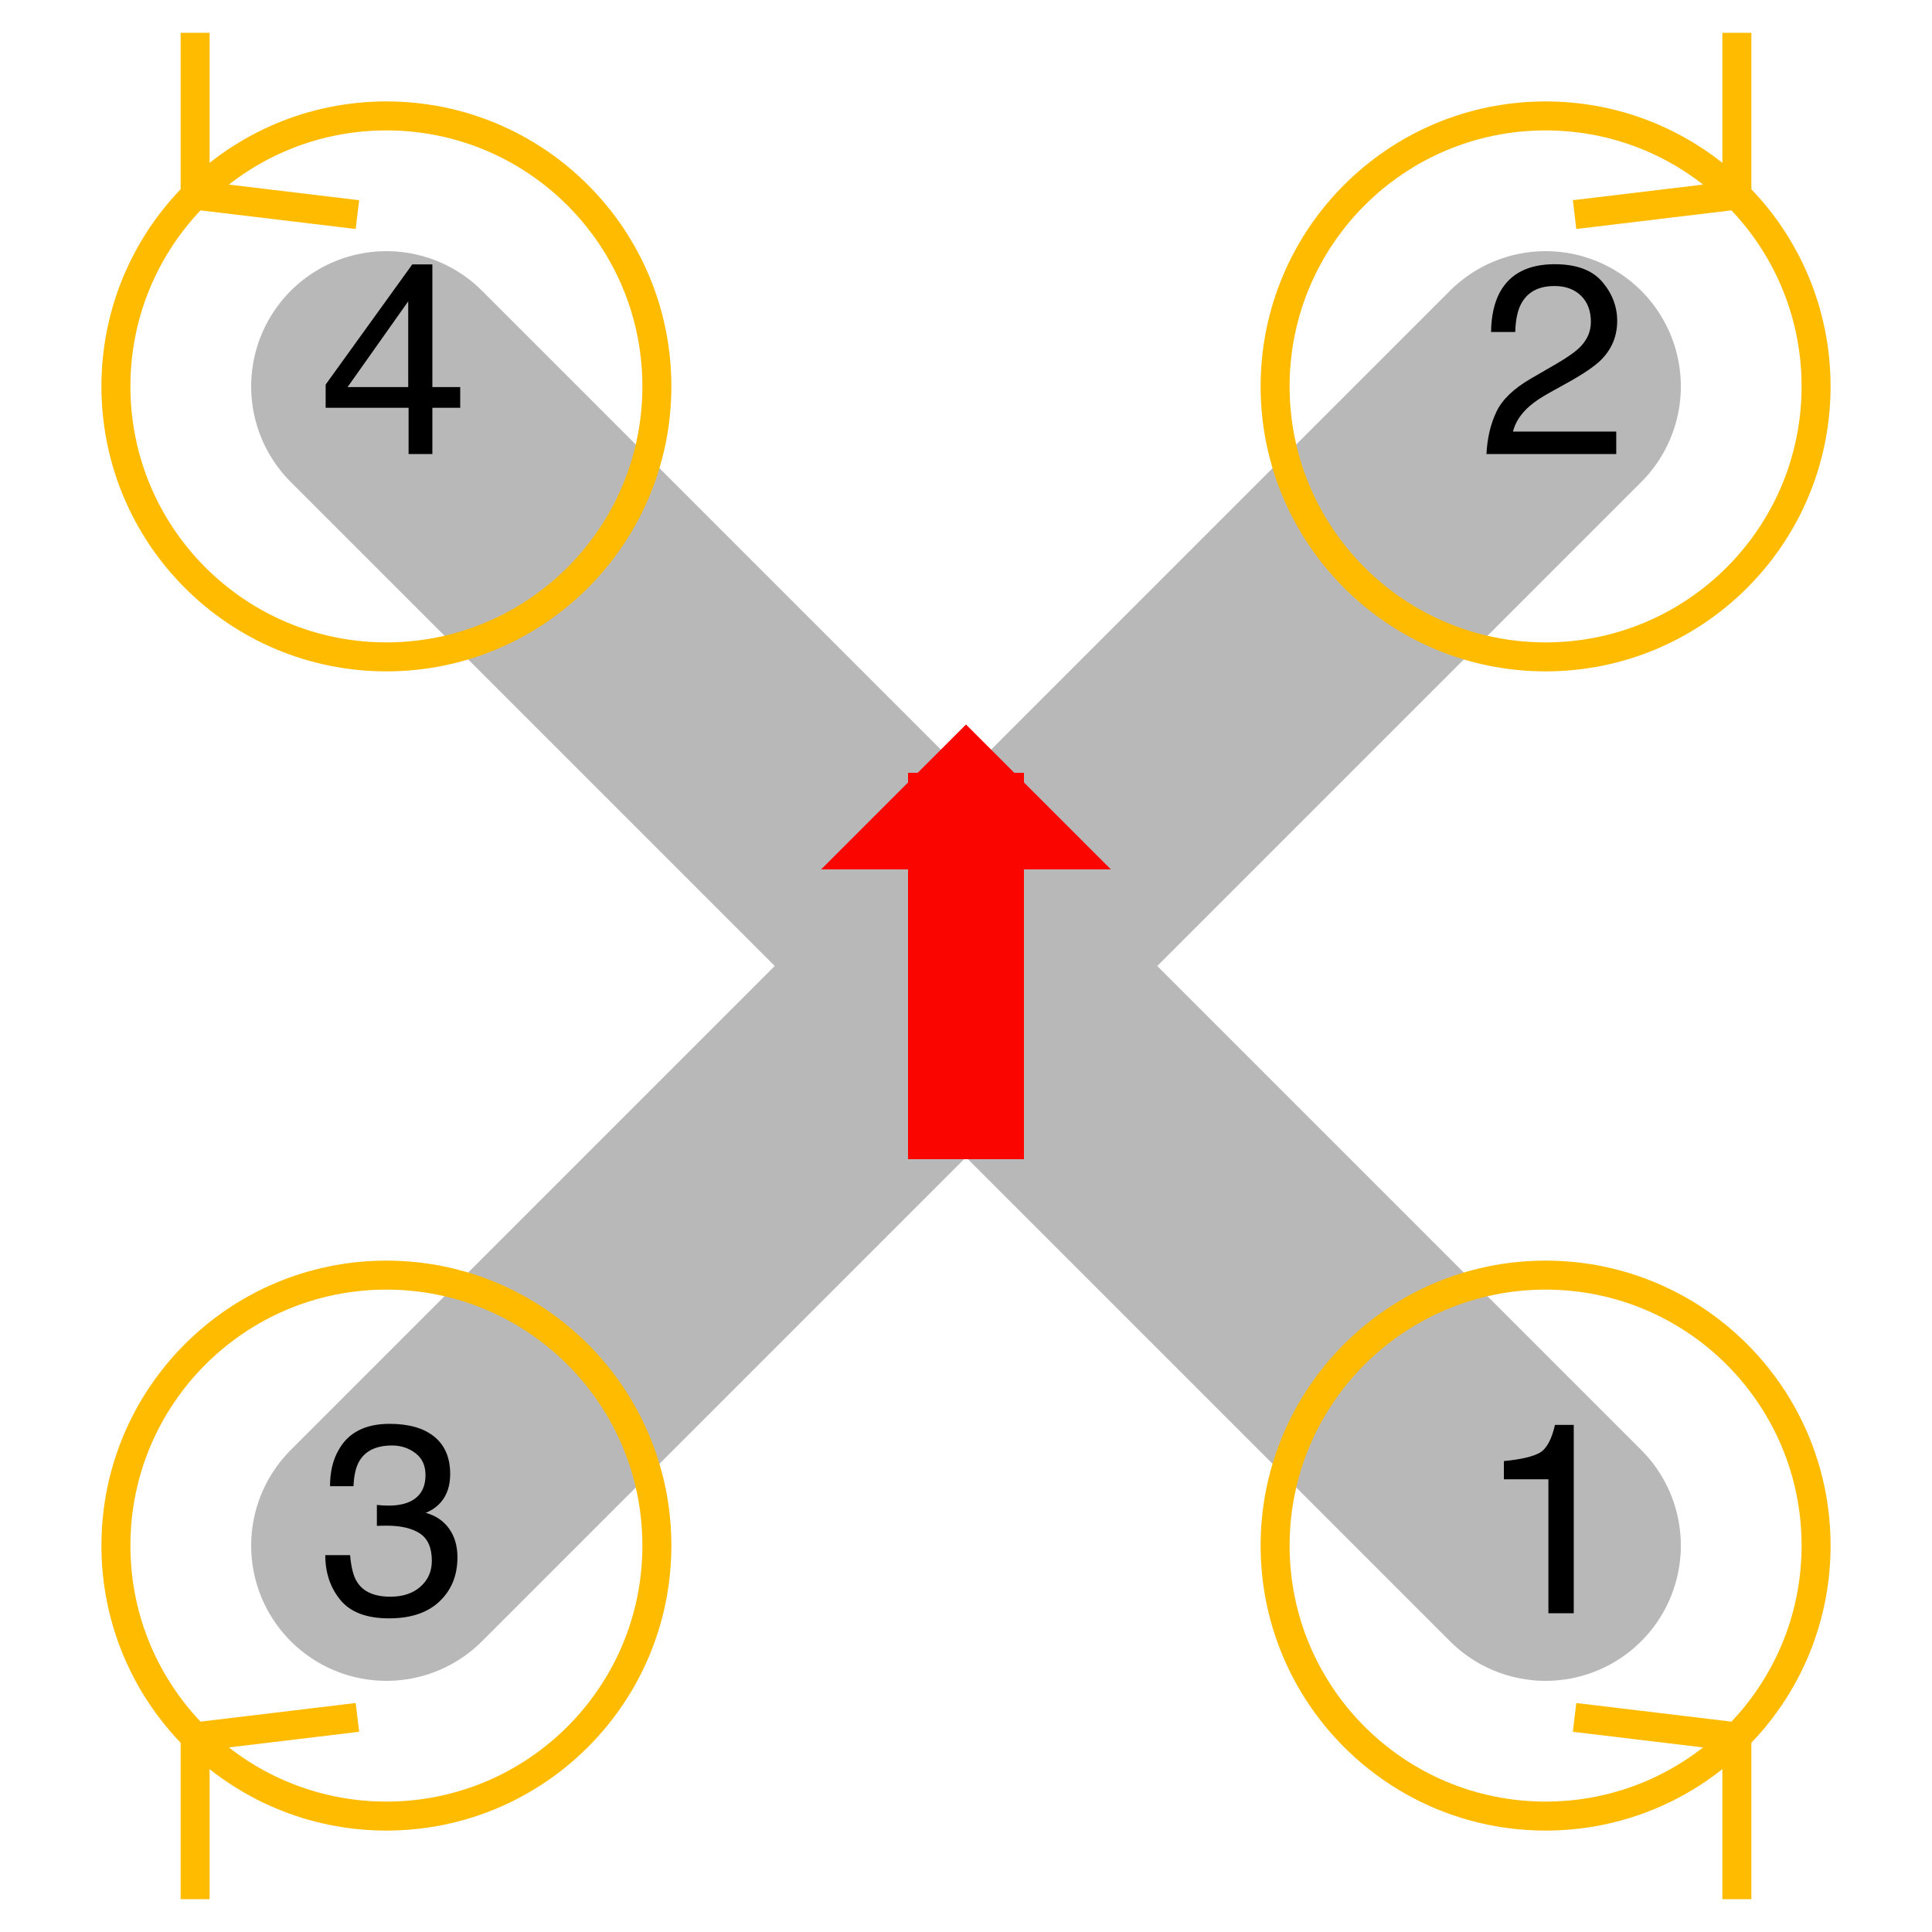
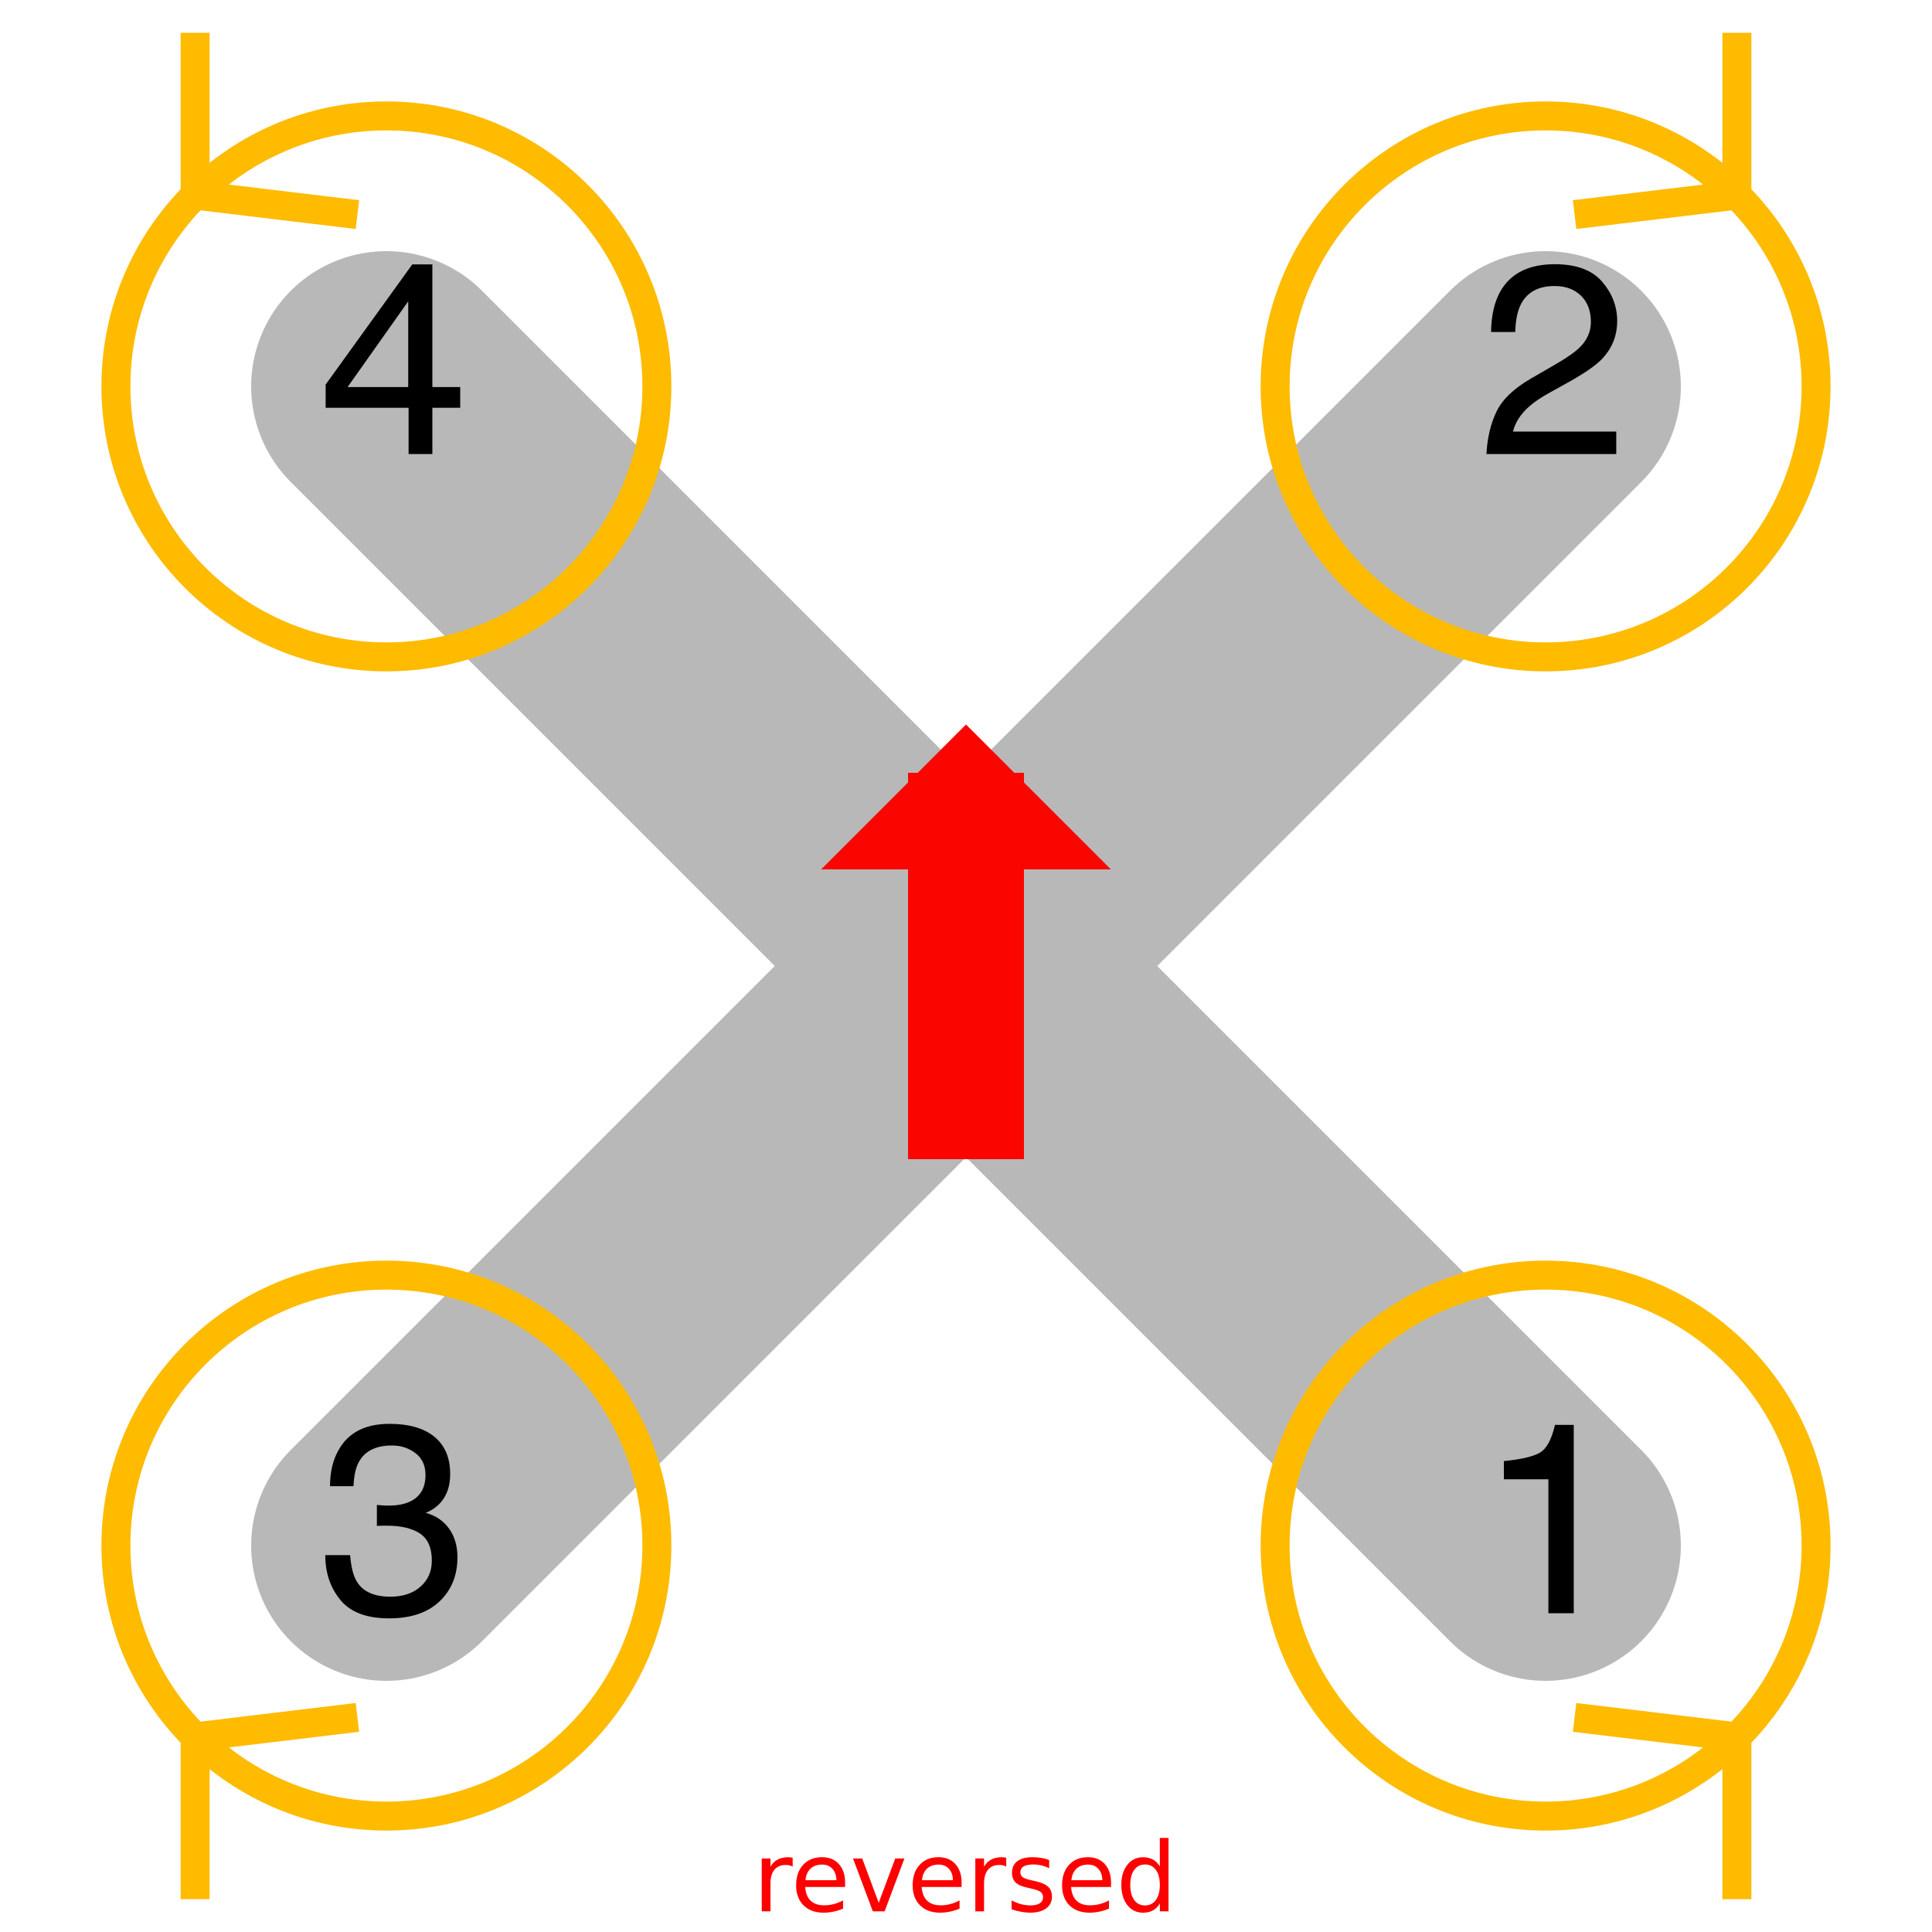
<svg xmlns="http://www.w3.org/2000/svg" xmlns:xlink="http://www.w3.org/1999/xlink" height="200pt" viewBox="0 0 200 200" width="200pt">
-   <symbol id="a" overflow="visible">
+   <symbol id="glyph0-1" overflow="visible">
    <path d="m2.68-13.863v-1.887c1.777-.172 3.016-.461 3.719-.867.703-.406 1.227-1.367 1.57-2.879h1.945v19.496h-2.625v-13.863zm0 0" />
  </symbol>
-   <symbol id="b" overflow="visible">
+   <symbol id="glyph0-2" overflow="visible">
    <path d="m1.922-4.402c.605-1.25 1.789-2.383 3.547-3.402l2.625-1.52c1.176-.684 2-1.266 2.477-1.75.746-.758 1.117-1.621 1.117-2.598 0-1.141-.34-2.043-1.023-2.715-.684-.668-1.594-1.004-2.734-1.004-1.688 0-2.852.637-3.5 1.914-.348.684-.539 1.633-.574 2.844h-2.504c.027-1.703.344-3.094.945-4.172 1.066-1.895 2.949-2.844 5.648-2.844 2.242 0 3.879.609 4.914 1.82s1.551 2.562 1.551 4.047c0 1.566-.551 2.906-1.652 4.02-.641.648-1.785 1.43-3.434 2.352l-1.871 1.039c-.895.492-1.598.961-2.109 1.41-.91.793-1.484 1.672-1.719 2.637h10.688v2.324h-13.438c.09-1.688.441-3.152 1.047-4.402zm0 0" />
  </symbol>
-   <symbol id="c" overflow="visible">
+   <symbol id="glyph0-3" overflow="visible">
    <path d="m2.234-1.375c-1.043-1.27-1.562-2.816-1.562-4.641h2.57c.109 1.266.344 2.188.711 2.762.637 1.031 1.789 1.543 3.457 1.543 1.293 0 2.332-.344 3.117-1.039.785-.691 1.176-1.586 1.176-2.68 0-1.348-.414-2.289-1.238-2.828-.824-.539-1.969-.805-3.438-.805-.164 0-.332 0-.5.004-.168.004-.34.012-.512.02v-2.172c.254.027.469.047.641.055.176.008.363.016.562.016.922 0 1.676-.148 2.27-.438 1.039-.512 1.559-1.422 1.559-2.734 0-.977-.348-1.73-1.039-2.258-.691-.527-1.5-.793-2.422-.793-1.641 0-2.773.547-3.402 1.641-.348.602-.543 1.457-.59 2.57h-2.43c0-1.457.289-2.699.875-3.719 1-1.824 2.766-2.734 5.289-2.734 1.996 0 3.539.445 4.633 1.332 1.094.891 1.641 2.176 1.641 3.863 0 1.203-.32 2.18-.969 2.926-.402.465-.922.828-1.559 1.094 1.031.281 1.836.828 2.414 1.633.578.809.867 1.793.867 2.961 0 1.867-.613 3.391-1.848 4.566-1.23 1.176-2.973 1.762-5.234 1.762-2.316 0-3.996-.633-5.039-1.906zm0 0" />
  </symbol>
-   <symbol id="d" overflow="visible">
+   <symbol id="glyph0-4" overflow="visible">
    <path d="m9.258-6.93v-8.875l-6.277 8.875zm.039 6.93v-4.785h-8.586v-2.406l8.969-12.441h2.078v12.703h2.883v2.145h-2.883v4.785zm0 0" />
  </symbol>
-   <path d="m40 40 120 120m-120 0 120-120" style="fill:none;stroke:#b8b8b8;stroke-width:28;stroke-linecap:round;stroke-linejoin:round;stroke-miterlimit:10" />
-   <path d="m40 188c-15.465 0-28-12.535-28-28s12.535-28 28-28 28 12.535 28 28-12.535 28-28 28m-19.801-8.199 16.801-2.016m-16.801 2.016v16.801" fill="none" stroke="#fb0" stroke-miterlimit="10" stroke-width="3" />
-   <use height="100%" width="100%" x="153" xlink:href="#a" y="167" />
-   <path d="m40 12c15.465 0 28 12.535 28 28s-12.535 28-28 28-28-12.535-28-28 12.535-28 28-28m-19.801 8.199 16.801 2.016m-16.801-2.016v-16.801" fill="none" stroke="#fb0" stroke-miterlimit="10" stroke-width="3" />
-   <use height="100%" width="100%" x="153" xlink:href="#b" y="47" />
-   <path d="m160 132c15.465 0 28 12.535 28 28 0 15.465-12.535 28-28 28s-28-12.535-28-28c0-15.465 12.535-28 28-28m19.801 47.801-16.801-2.016m16.801 2.016v16.801" fill="none" stroke="#fb0" stroke-miterlimit="10" stroke-width="3" />
-   <use height="100%" width="100%" x="33" xlink:href="#c" y="167" />
-   <path d="m160 68c-15.465-0-28-12.535-28-28s12.535-28 28-28c15.465 0 28 12.535 28 28 0 15.465-12.535 28-28 28m19.801-47.801-16.801 2.016m16.801-2.016v-16.801" fill="none" stroke="#fb0" stroke-miterlimit="10" stroke-width="3" />
-   <use height="100%" width="100%" x="33" xlink:href="#d" y="47" />
-   <path d="m100 80v40" fill="none" stroke="#fa0500" stroke-linejoin="bevel" stroke-miterlimit="10" stroke-width="12" />
-   <path d="m100 75-15 15h30z" fill="#fa0500" />
+   <g>
+     <g>
+       <path d="m40 40 120 120m-120 0 120-120" style="fill:none;stroke:#b8b8b8;stroke-width:28;stroke-linecap:round;stroke-linejoin:round;stroke-miterlimit:10" />
+       <path d="m40 188c-15.465 0-28-12.535-28-28s12.535-28 28-28 28 12.535 28 28-12.535 28-28 28m-19.801-8.199 16.801-2.016m-16.801 2.016v16.801" fill="none" stroke="#fb0" stroke-miterlimit="10" stroke-width="3" />
+       <g>
+         <use height="100%" width="100%" x="153" xlink:href="#glyph0-1" y="167" />
+       </g>
+       <path d="m40 12c15.465 0 28 12.535 28 28s-12.535 28-28 28-28-12.535-28-28 12.535-28 28-28m-19.801 8.199 16.801 2.016m-16.801-2.016v-16.801" fill="none" stroke="#fb0" stroke-miterlimit="10" stroke-width="3" />
+       <g>
+         <use height="100%" width="100%" x="153" xlink:href="#glyph0-2" y="47" />
+       </g>
+       <path d="m160 132c15.465 0 28 12.535 28 28 0 15.465-12.535 28-28 28s-28-12.535-28-28c0-15.465 12.535-28 28-28m19.801 47.801-16.801-2.016m16.801 2.016v16.801" fill="none" stroke="#fb0" stroke-miterlimit="10" stroke-width="3" />
+       <g>
+         <use height="100%" width="100%" x="33" xlink:href="#glyph0-3" y="167" />
+       </g>
+       <path d="m160 68c-15.465-0-28-12.535-28-28s12.535-28 28-28c15.465 0 28 12.535 28 28 0 15.465-12.535 28-28 28m19.801-47.801-16.801 2.016m16.801-2.016v-16.801" fill="none" stroke="#fb0" stroke-miterlimit="10" stroke-width="3" />
+       <g>
+         <use height="100%" width="100%" x="33" xlink:href="#glyph0-4" y="47" />
+       </g>
+       <path d="m100 80v40" fill="none" stroke="#fa0500" stroke-linejoin="bevel" stroke-miterlimit="10" stroke-width="12" />
+       <path d="m100 75-15 15h30z" fill="#fa0500" />
+     </g>
+     <g fill="#f00">
+       <path d="m82.059 193.23q-.151-.088-.332-.127-.176-.044-.391-.044-.762 0-1.172.498-.405.493-.405 1.421v2.881h-.903v-5.469h.903v.85q.283-.498.737-.737.454-.244 1.104-.244.093 0 .205.015.112.01.249.034l.005.923z" />
+       <path d="m87.484 194.9v.439h-4.131q.059.928.557 1.416.503.483 1.396.483.518 0 1.001-.127.488-.127.967-.381v.85q-.483.205-.991.312-.508.107-1.03.107-1.309 0-2.075-.762-.762-.762-.762-2.061 0-1.343.723-2.129.728-.791 1.958-.791 1.104 0 1.743.713.645.708.645 1.929zm-.898-.264q-.01-.737-.415-1.177-.4-.439-1.064-.439-.752 0-1.206.425-.449.425-.518 1.196l3.203-.005z" />
+       <path d="m88.304 192.39h.952l1.709 4.59 1.709-4.59h.952l-2.051 5.469h-1.221z" />
+       <path d="m99.545 194.9v.439h-4.131q.059.928.557 1.416.503.483 1.396.483.518 0 1.001-.127.488-.127.967-.381v.85q-.483.205-.991.312-.508.107-1.03.107-1.309 0-2.075-.762-.762-.762-.762-2.061 0-1.343.723-2.129.728-.791 1.958-.791 1.104 0 1.743.713.645.708.645 1.929zm-.898-.264q-.01-.737-.415-1.177-.4-.439-1.064-.439-.752 0-1.206.425-.449.425-.518 1.196l3.203-.005z" />
+       <path d="m104.169 193.23q-.151-.088-.332-.127-.176-.044-.391-.044-.762 0-1.172.498-.405.493-.405 1.421v2.881h-.903v-5.469h.903v.85q.283-.498.737-.737.454-.244 1.104-.244.093 0 .205.015.112.01.249.034l.005.923z" />
+       <path d="m108.607 192.551v.85q-.381-.195-.791-.293-.41-.098-.85-.098-.669 0-1.006.205-.332.205-.332.615 0 .312.239.493.239.176.962.337l.308.068q.957.205 1.357.581.405.371.405 1.04 0 .762-.605 1.206-.601.444-1.655.444-.439 0-.918-.088-.474-.083-1.001-.254v-.928q.498.259.981.391.483.127.957.127.635 0 .977-.215.342-.22.342-.615 0-.366-.249-.562-.244-.195-1.079-.376l-.312-.073q-.835-.176-1.206-.537-.371-.366-.371-1.001 0-.771.547-1.191.547-.42 1.553-.42.498 0 .938.073.439.073.811.22z" />
+       <path d="m115.013 194.9v.439h-4.131q.059.928.557 1.416.503.483 1.396.483.518 0 1.001-.127.488-.127.967-.381v.85q-.483.205-.991.312-.508.107-1.03.107-1.309 0-2.075-.762-.762-.762-.762-2.061 0-1.343.723-2.129.728-.791 1.958-.791 1.104 0 1.743.713.645.708.645 1.929zm-.898-.264q-.01-.737-.415-1.177-.4-.439-1.064-.439-.752 0-1.206.425-.449.425-.518 1.196l3.203-.005z" />
+       <path d="m120.067 193.22v-2.959h.898v7.598h-.898v-.82q-.283.488-.718.728-.43.234-1.035.234-.991 0-1.616-.791-.62-.791-.62-2.08 0-1.289.62-2.08.625-.791 1.616-.791.605 0 1.035.239.435.234.718.723zm-3.062 1.909q0 .991.405 1.558.41.562 1.123.562.713 0 1.123-.562.41-.566.41-1.558 0-.991-.41-1.553-.41-.566-1.123-.566-.713 0-1.123.566-.405.562-.405 1.553z" />
+     </g>
+   </g>
</svg>
